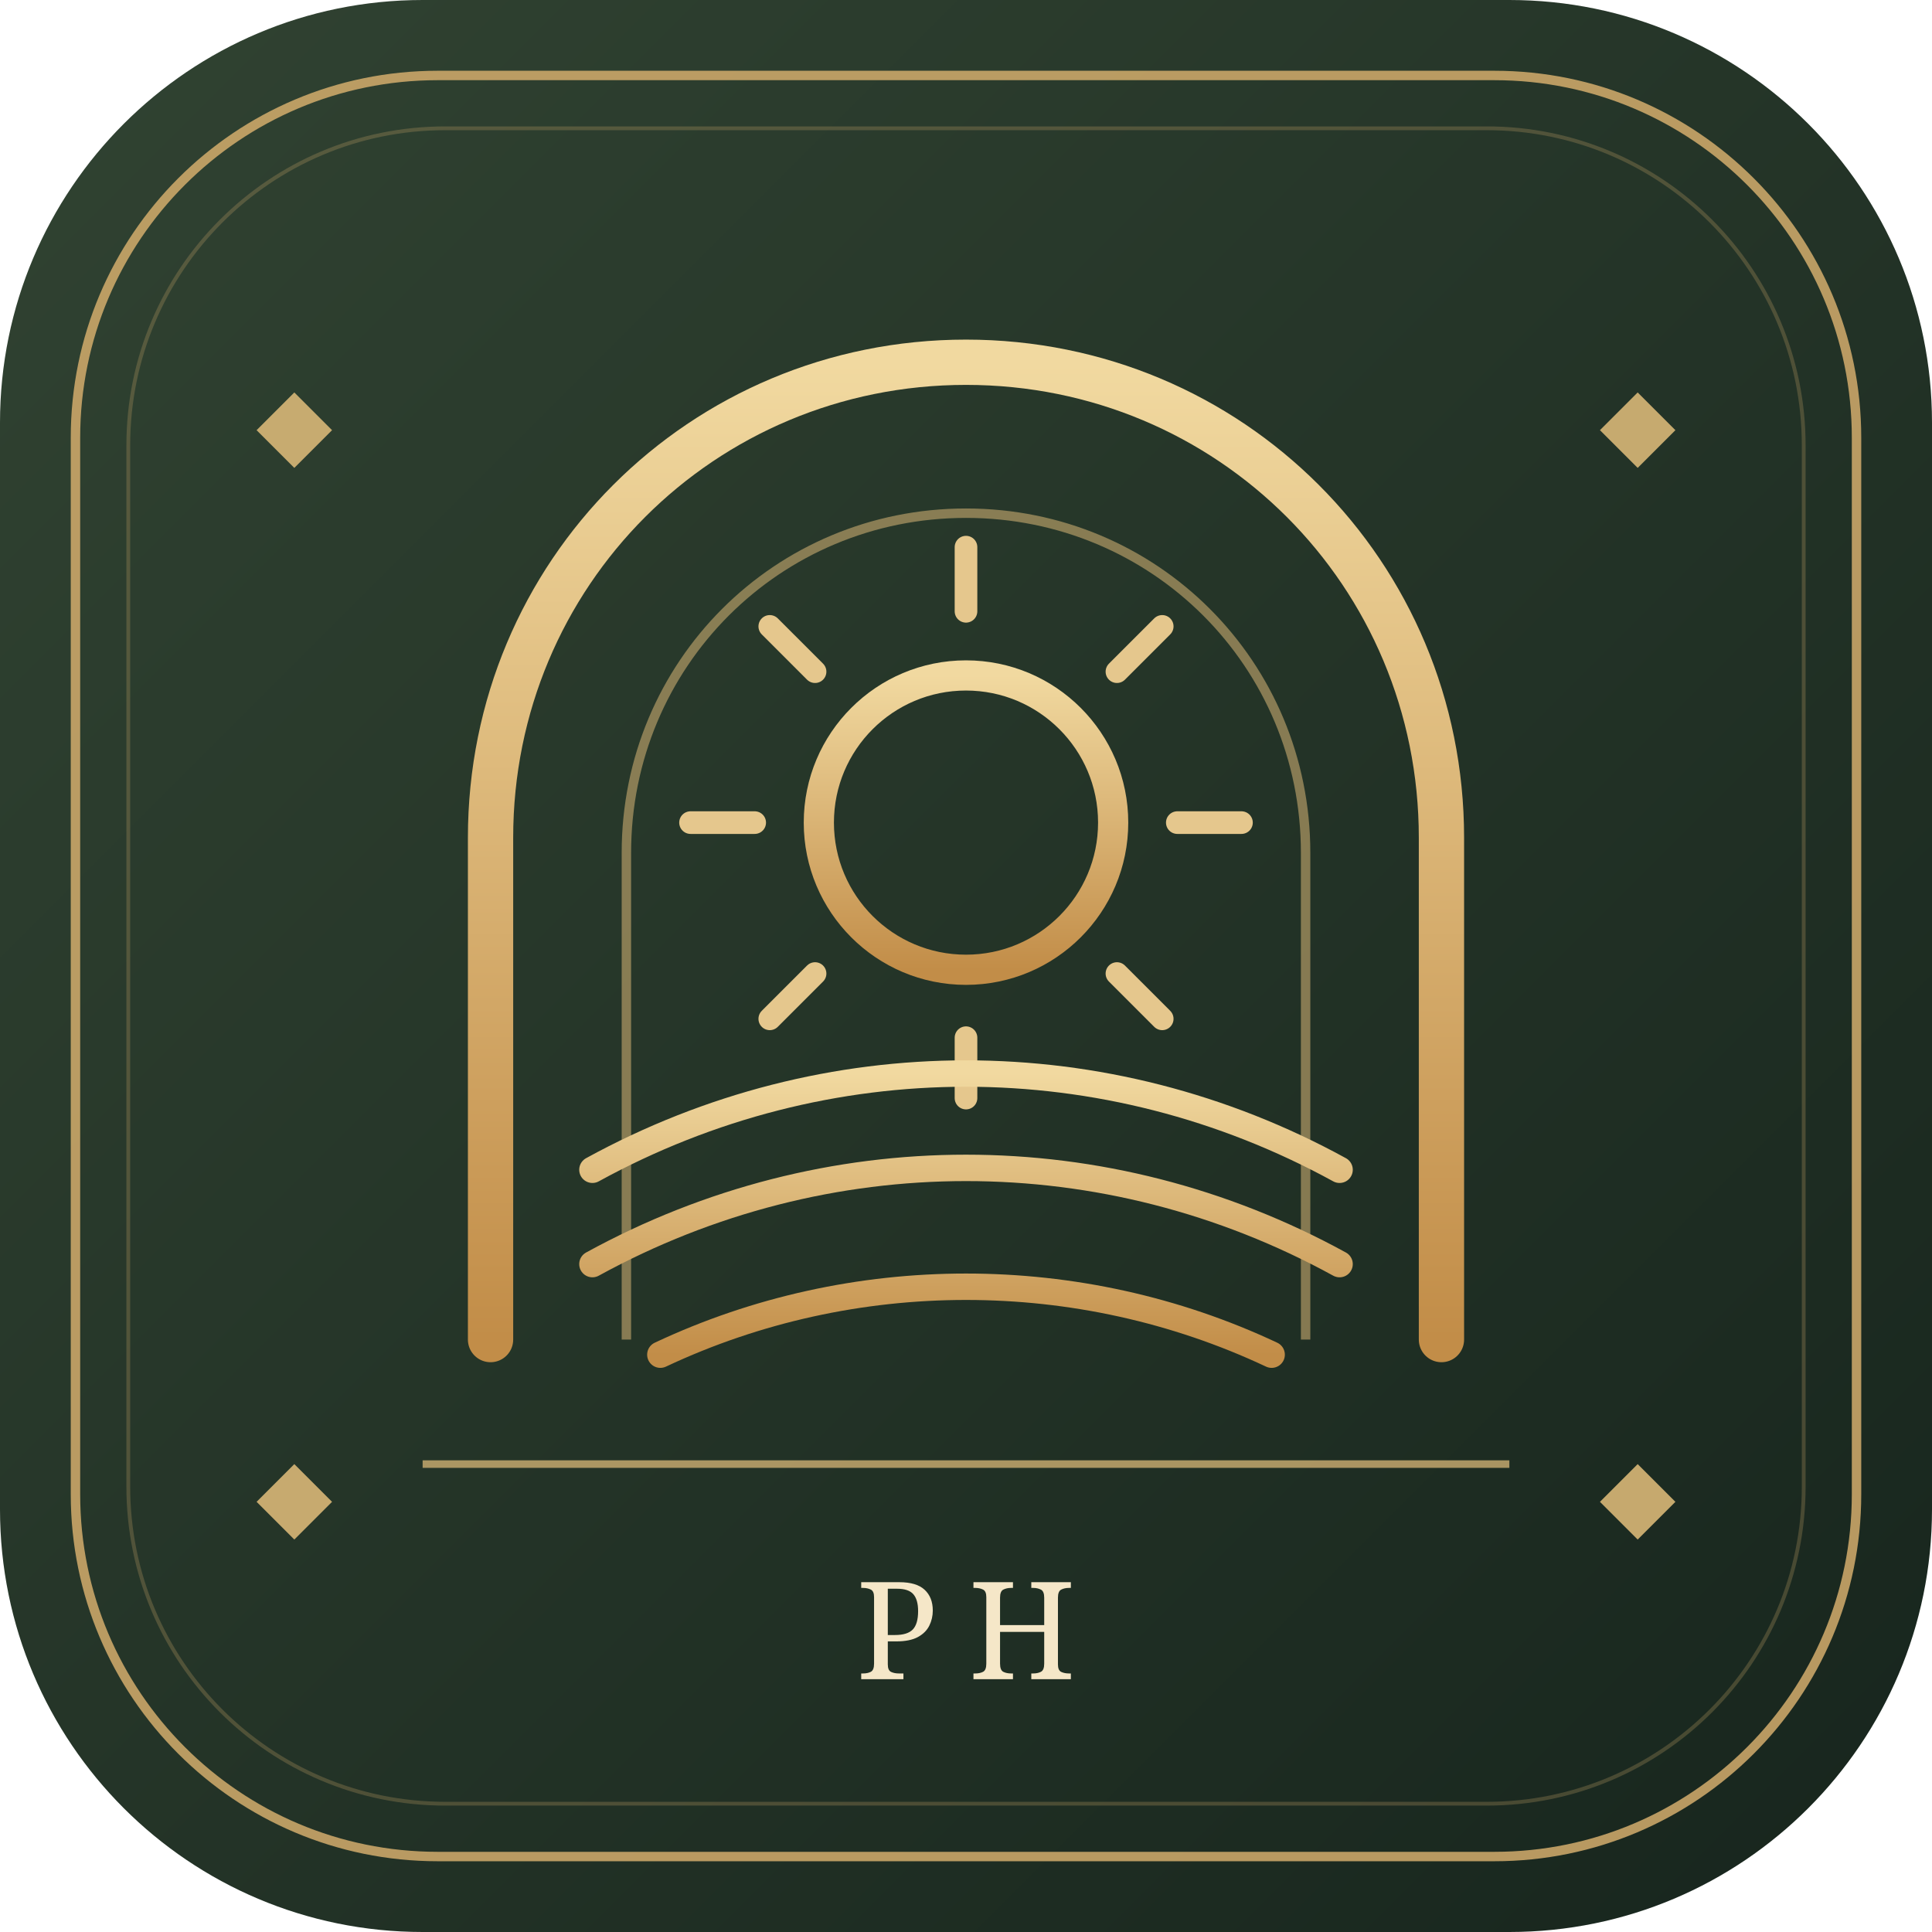
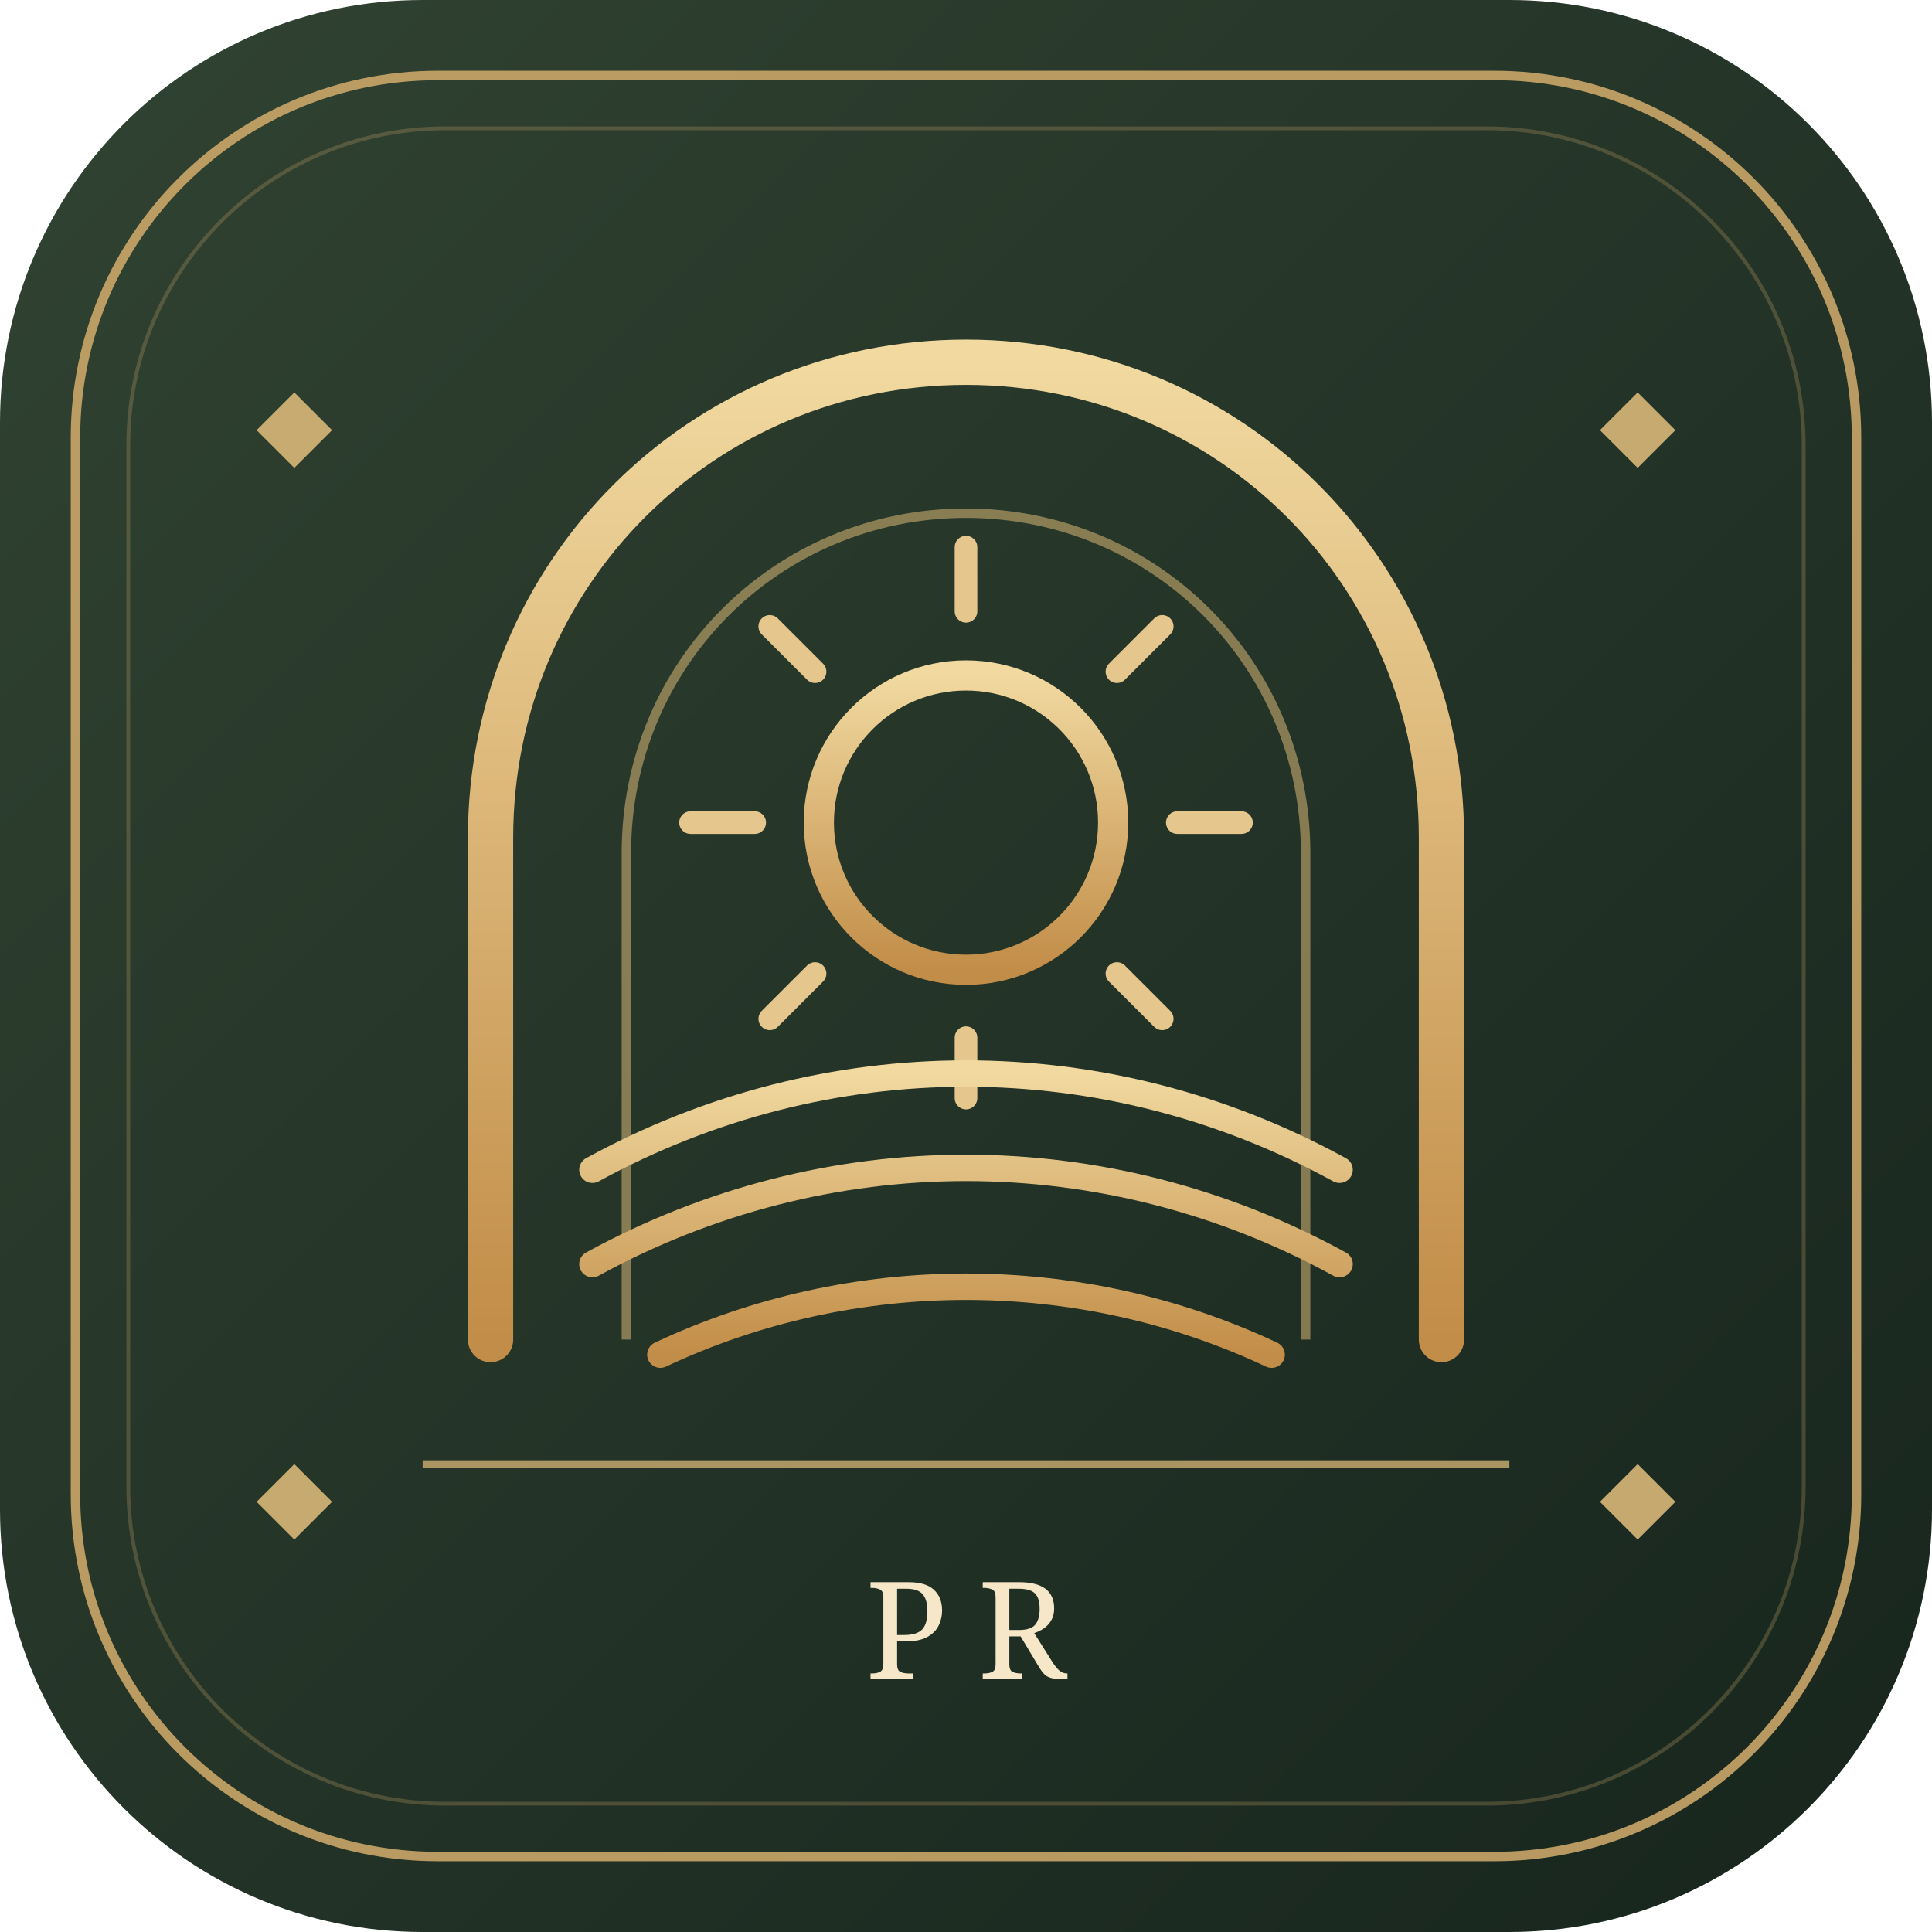
<svg xmlns="http://www.w3.org/2000/svg" viewBox="0 0 512 512">
  <defs>
    <linearGradient id="field" x1="0" y1="0" x2="1" y2="1">
      <stop stop-color="#314332" />
      <stop offset="1" stop-color="#17251d" />
    </linearGradient>
    <linearGradient id="brass" x1="0" y1="0" x2="0" y2="1">
      <stop stop-color="#f1d9a0" />
      <stop offset="1" stop-color="#c28d48" />
    </linearGradient>
  </defs>
  <rect width="512" height="512" rx="112" fill="url(#field)" />
  <rect x="20" y="20" width="472" height="472" rx="96" fill="none" stroke="#d4ad6c" stroke-width="2.5" opacity=".85" />
  <rect x="34" y="34" width="444" height="444" rx="84" fill="none" stroke="#d4ad6c" stroke-width="1" opacity=".25" />
  <g fill="#d8b777" opacity=".9">
    <path d="M78 104l10 10-10 10-10-10zM434 104l10 10-10 10-10-10zM78 388l10 10-10 10-10-10zM434 388l10 10-10 10-10-10z" />
  </g>
  <path d="M130 355V222c0-70 56-126 126-126s126 56 126 126v133" fill="none" stroke="url(#brass)" stroke-width="12" stroke-linecap="round" />
  <path d="M166 355V226c0-50 40-90 90-90s90 40 90 90v129" fill="none" stroke="#d8b777" stroke-width="2.5" opacity=".55" />
  <circle cx="256" cy="218" r="39" fill="none" stroke="url(#brass)" stroke-width="8" />
  <path d="M256 162v-17M256 291v-16M200 218h-17M329 218h-17M216 178l-12-12M308 270l-12-12M296 178l12-12M204 270l12-12" stroke="#e5c78d" stroke-width="6" stroke-linecap="round" />
  <path d="M157 310c62-34 136-34 198 0M157 335c62-34 136-34 198 0M175 359c51-24 111-24 162 0" fill="none" stroke="url(#brass)" stroke-width="7" stroke-linecap="round" />
  <path d="M112 388h288" stroke="#d8b777" stroke-width="2" opacity=".75" />
-   <text x="256" y="445" text-anchor="middle" fill="#f5e7c8" font-family="Georgia,serif" font-size="36" letter-spacing="8">PH</text>
+   <text x="256" y="445" text-anchor="middle" fill="#f5e7c8" font-family="Georgia,serif" font-size="36" letter-spacing="8">PR</text>
</svg>
